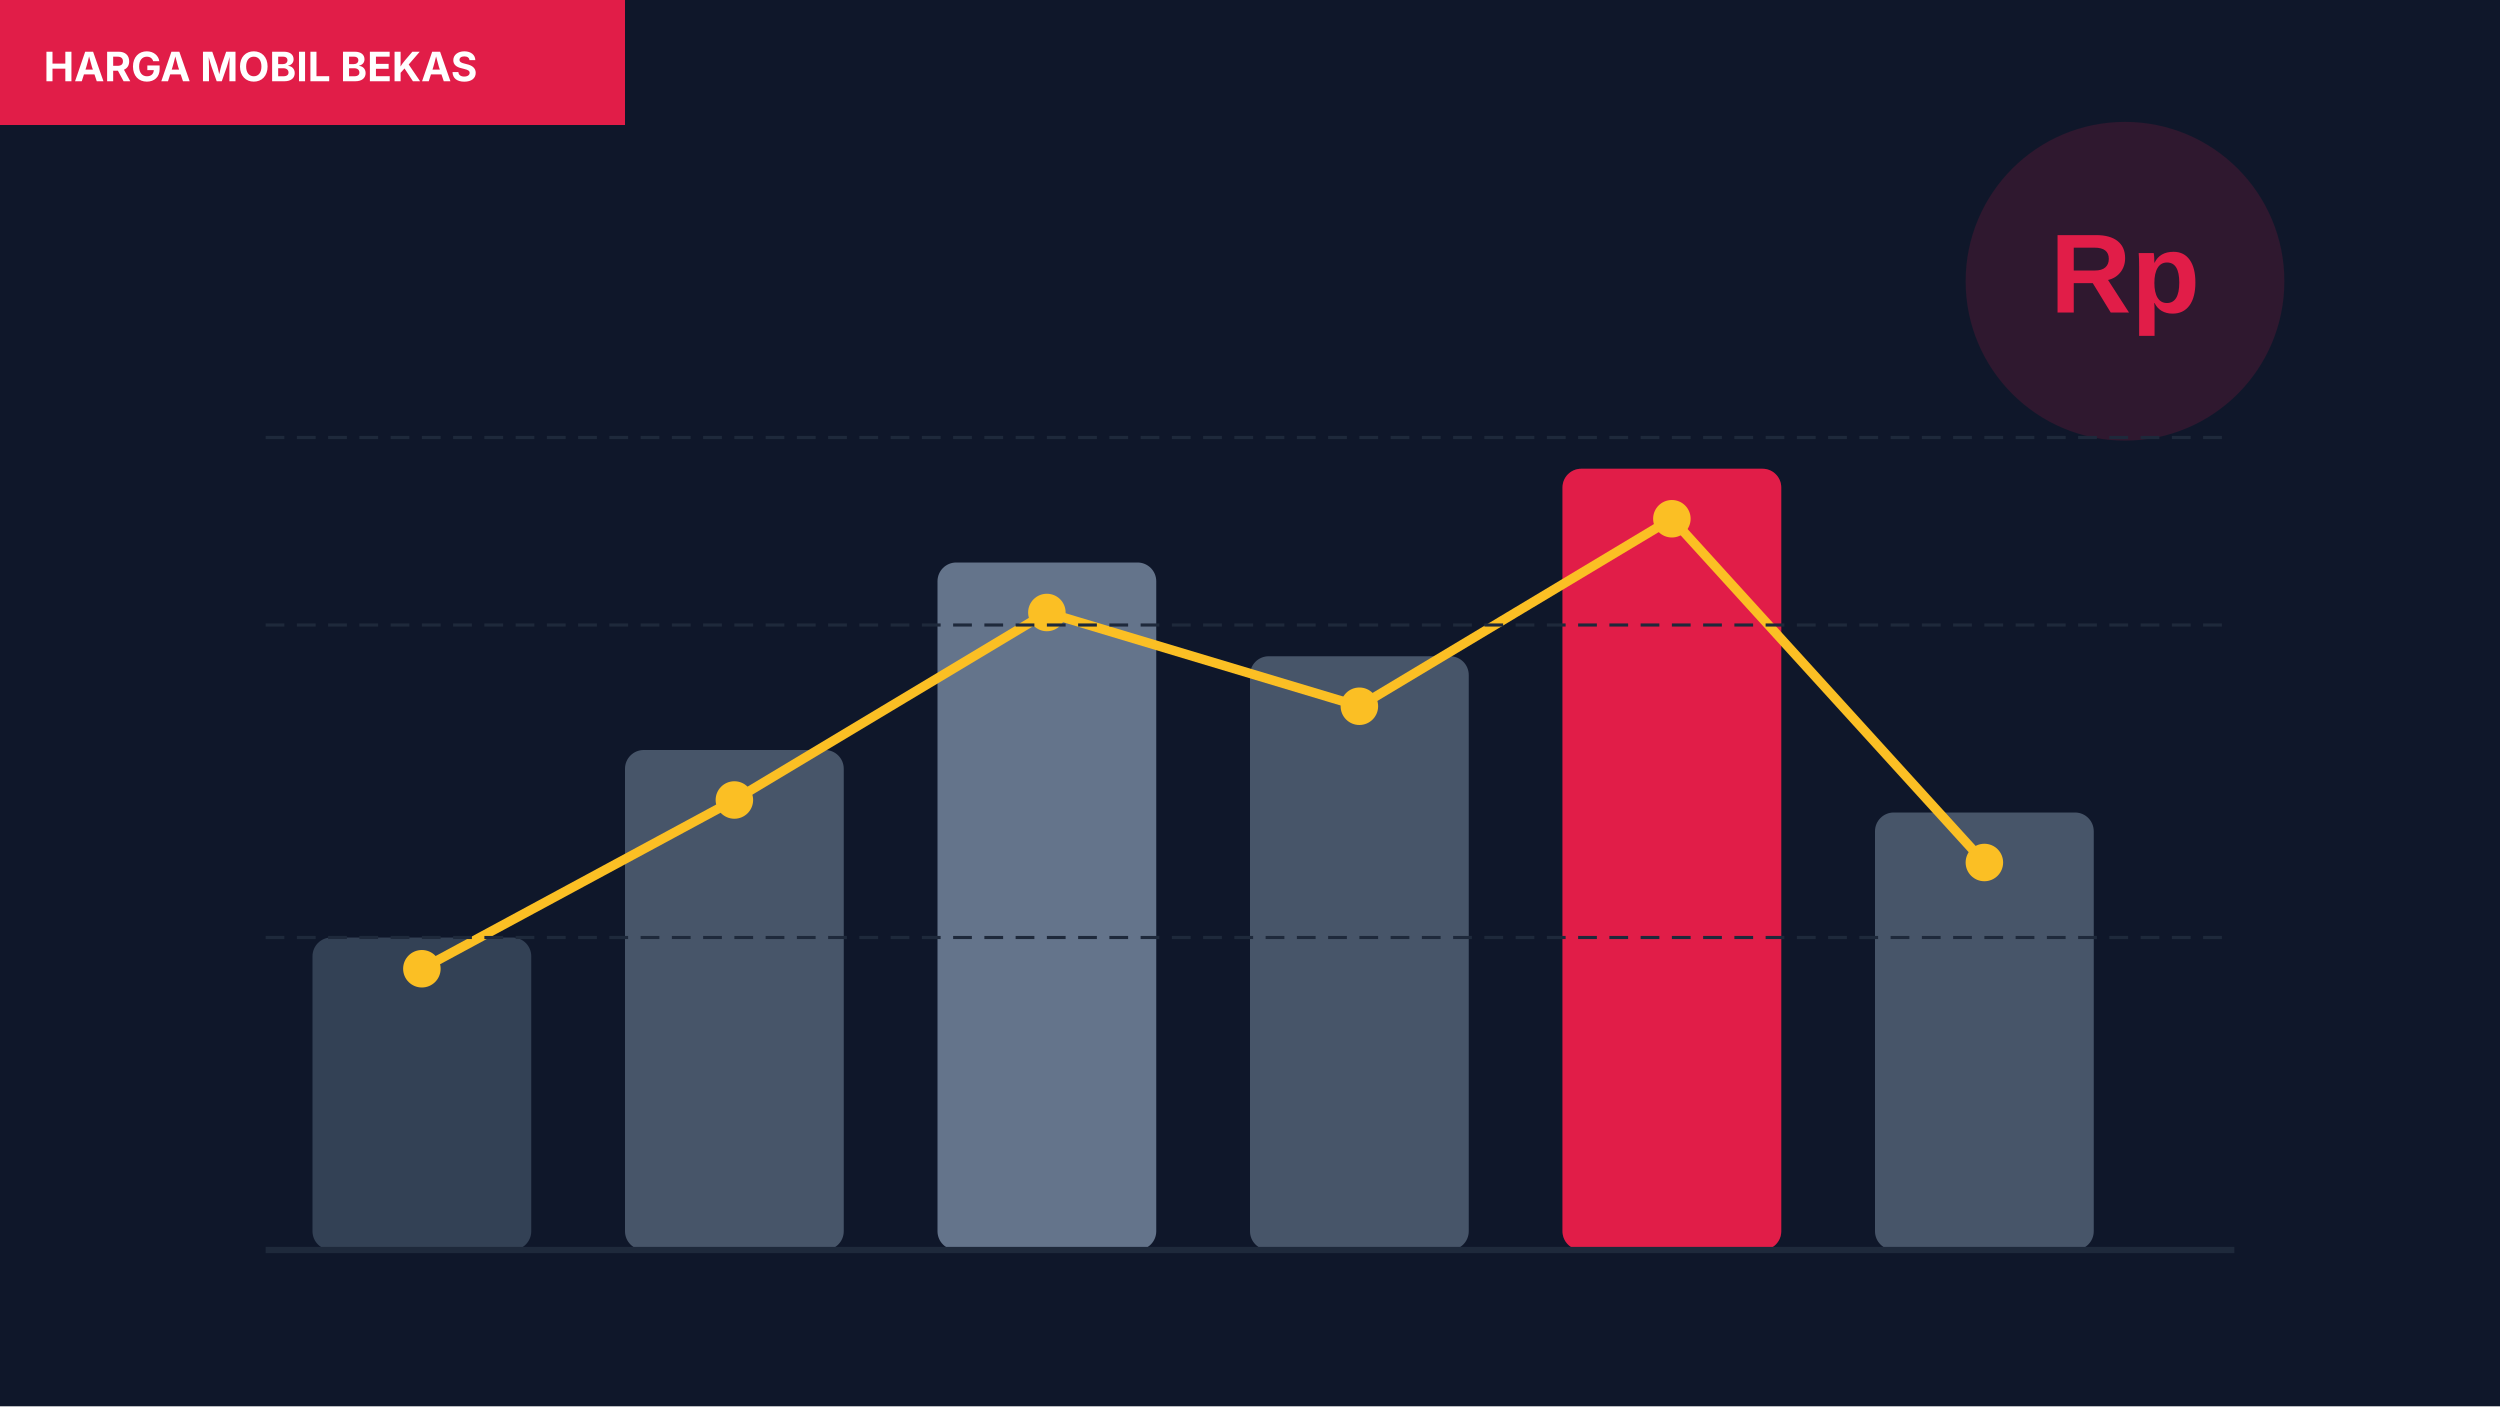
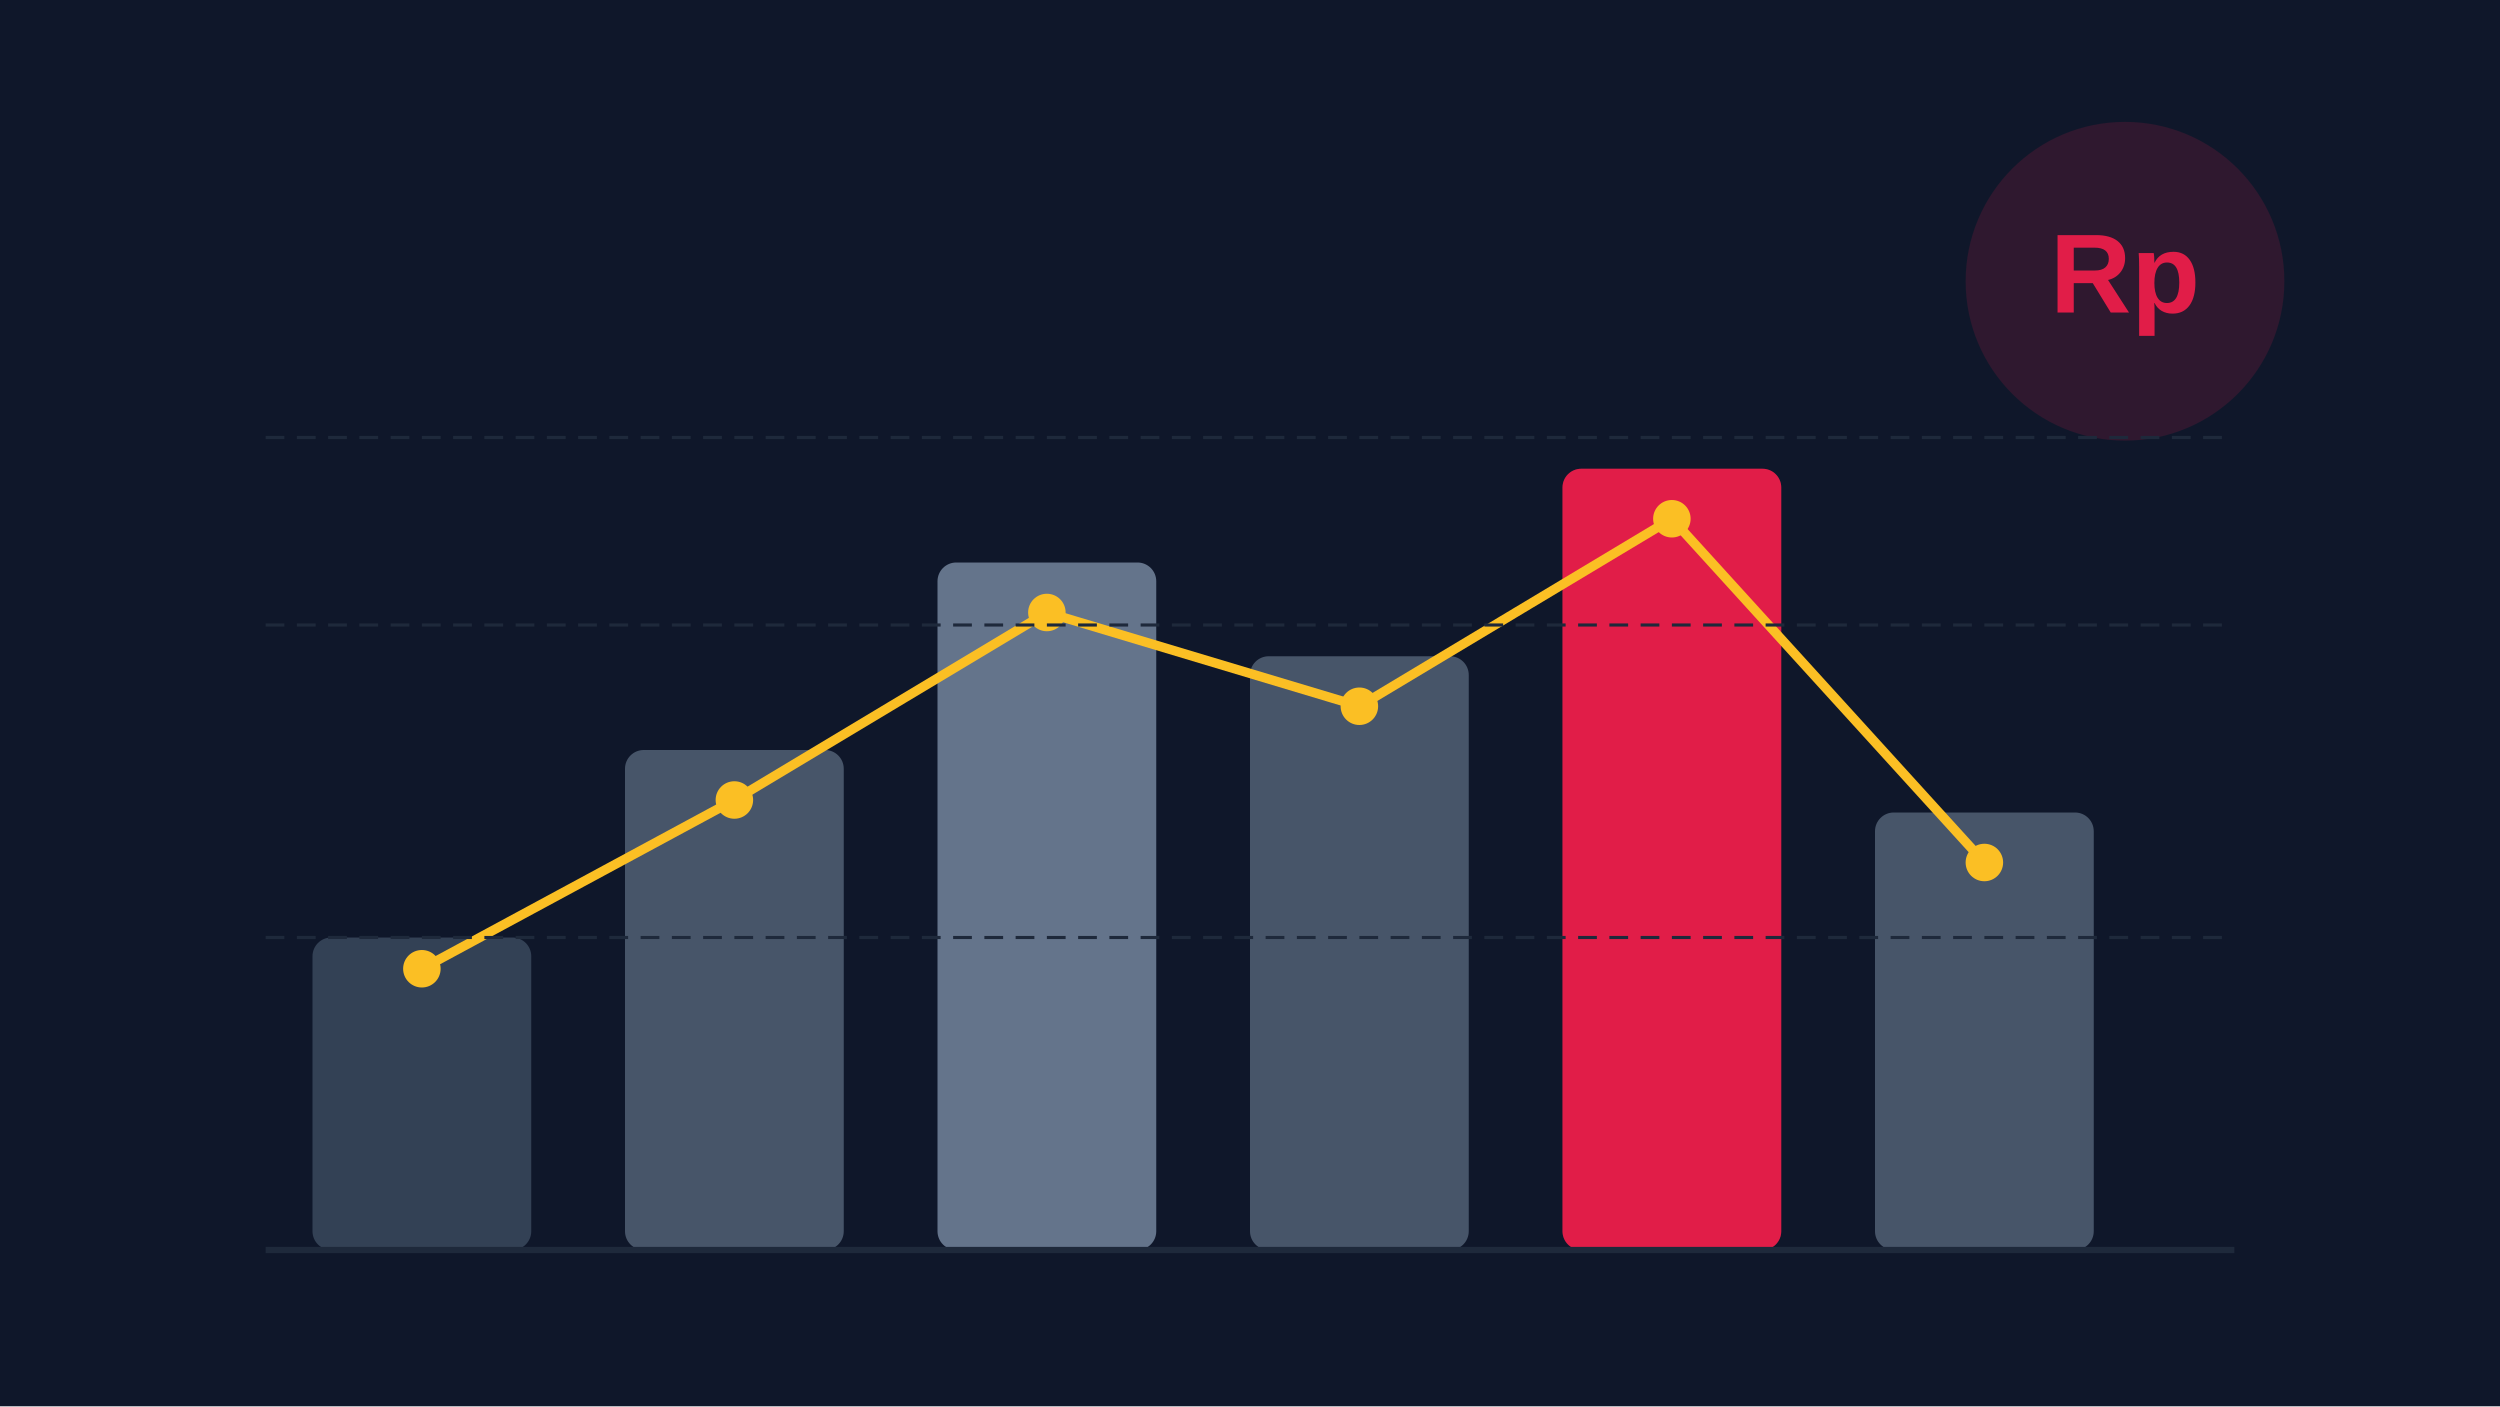
<svg xmlns="http://www.w3.org/2000/svg" width="800" height="450" viewBox="0 0 800 450">
  <rect width="800" height="450" fill="#0f172a" />
  <rect x="100" y="300" width="70" height="100" rx="6" fill="#334155" />
  <rect x="200" y="240" width="70" height="160" rx="6" fill="#475569" />
  <rect x="300" y="180" width="70" height="220" rx="6" fill="#64748b" />
  <rect x="400" y="210" width="70" height="190" rx="6" fill="#475569" />
  <rect x="500" y="150" width="70" height="250" rx="6" fill="#e11d48" />
  <rect x="600" y="260" width="70" height="140" rx="6" fill="#475569" />
-   <rect x="500" y="150" width="70" height="250" rx="6" fill="#e11d48" opacity=".3" filter="url(#glow)" />
+   <rect x="500" y="150" width="70" height="250" rx="6" fill="#e11d48" opacity=".25" />
  <polyline points="135,310 235,256 335,196 435,226 535,166 635,276" fill="none" stroke="#fbbf24" stroke-width="3" stroke-linejoin="round" />
  <circle cx="135" cy="310" r="6" fill="#fbbf24" />
  <circle cx="235" cy="256" r="6" fill="#fbbf24" />
  <circle cx="335" cy="196" r="6" fill="#fbbf24" />
  <circle cx="435" cy="226" r="6" fill="#fbbf24" />
  <circle cx="535" cy="166" r="6" fill="#fbbf24" />
  <circle cx="635" cy="276" r="6" fill="#fbbf24" />
  <circle cx="680" cy="90" r="50" fill="#e11d48" opacity=".15" stroke="#e11d48" stroke-width="2" />
  <text x="680" y="100" font-family="Arial,sans-serif" font-size="36" font-weight="700" fill="#e11d48" text-anchor="middle">Rp</text>
  <line x1="85" y1="400" x2="715" y2="400" stroke="#1e293b" stroke-width="2" />
  <line x1="85" y1="300" x2="715" y2="300" stroke="#1e293b" stroke-width="1" stroke-dasharray="6,4" />
  <line x1="85" y1="200" x2="715" y2="200" stroke="#1e293b" stroke-width="1" stroke-dasharray="6,4" />
  <line x1="85" y1="140" x2="715" y2="140" stroke="#1e293b" stroke-width="1" stroke-dasharray="6,4" />
-   <rect x="0" y="0" width="200" height="40" fill="#e11d48" />
-   <text x="14" y="26" font-family="Inter,Arial,sans-serif" font-size="13" font-weight="700" fill="white">HARGA MOBIL BEKAS</text>
</svg>
